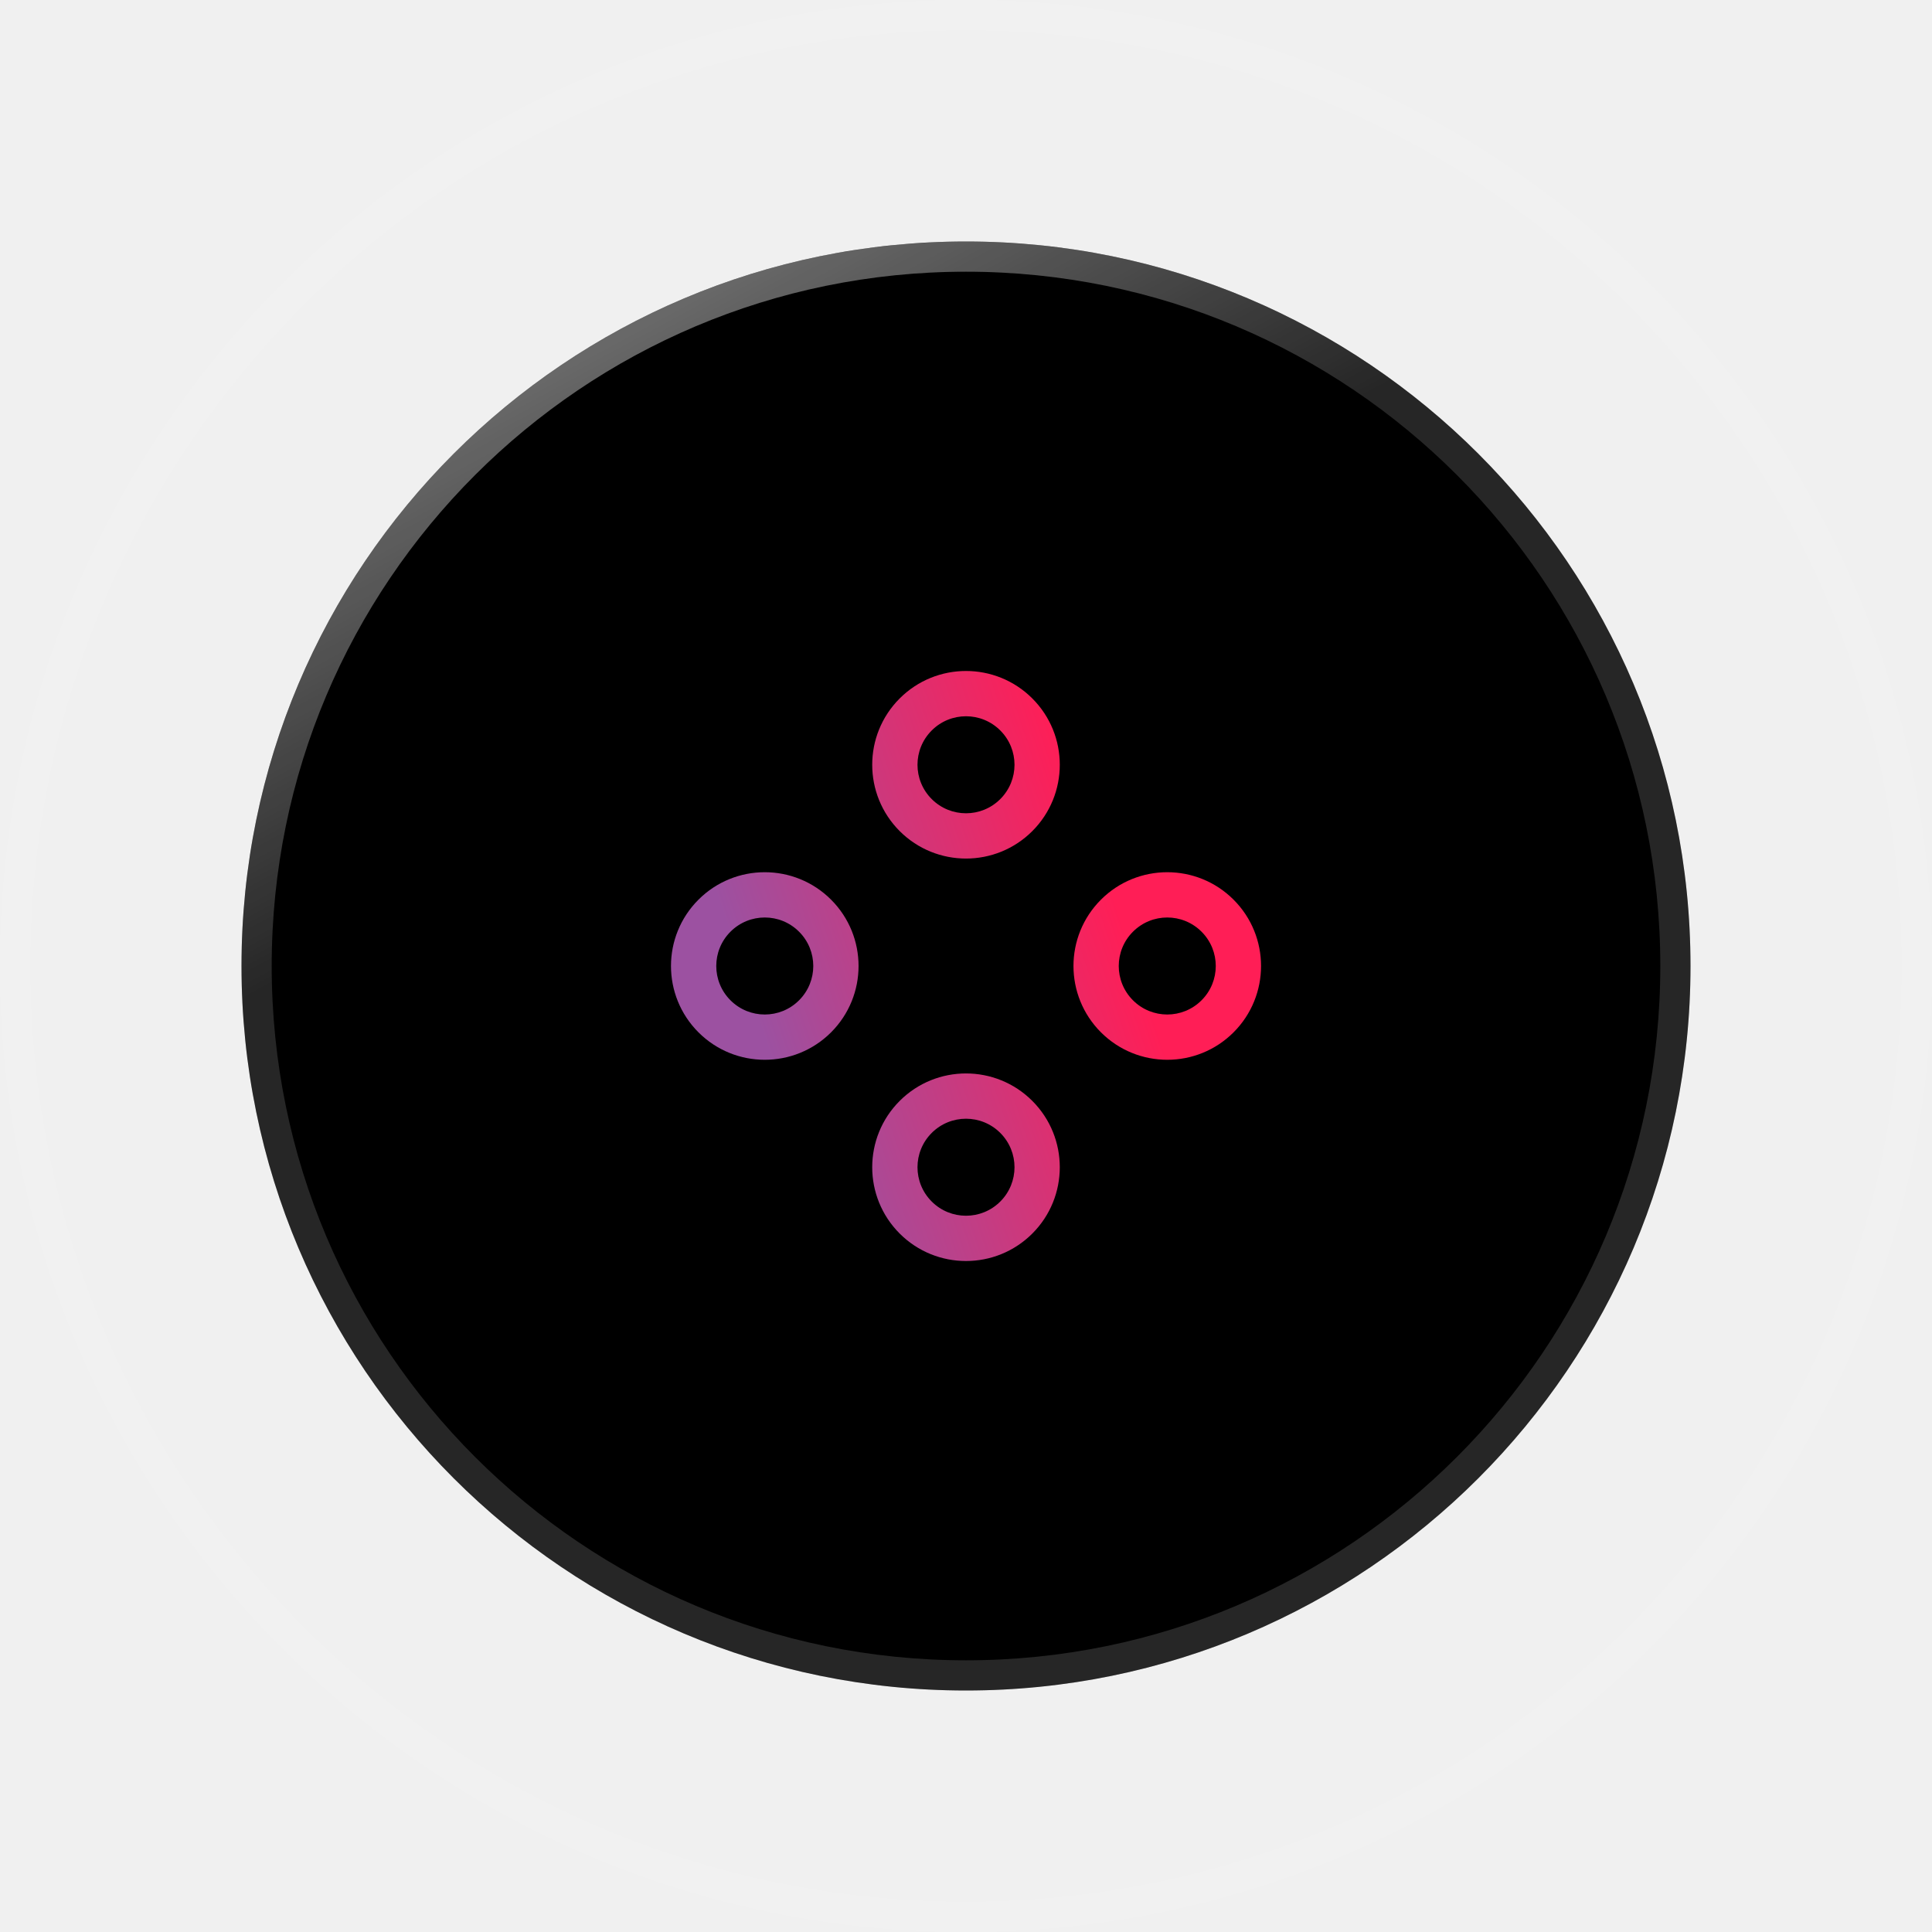
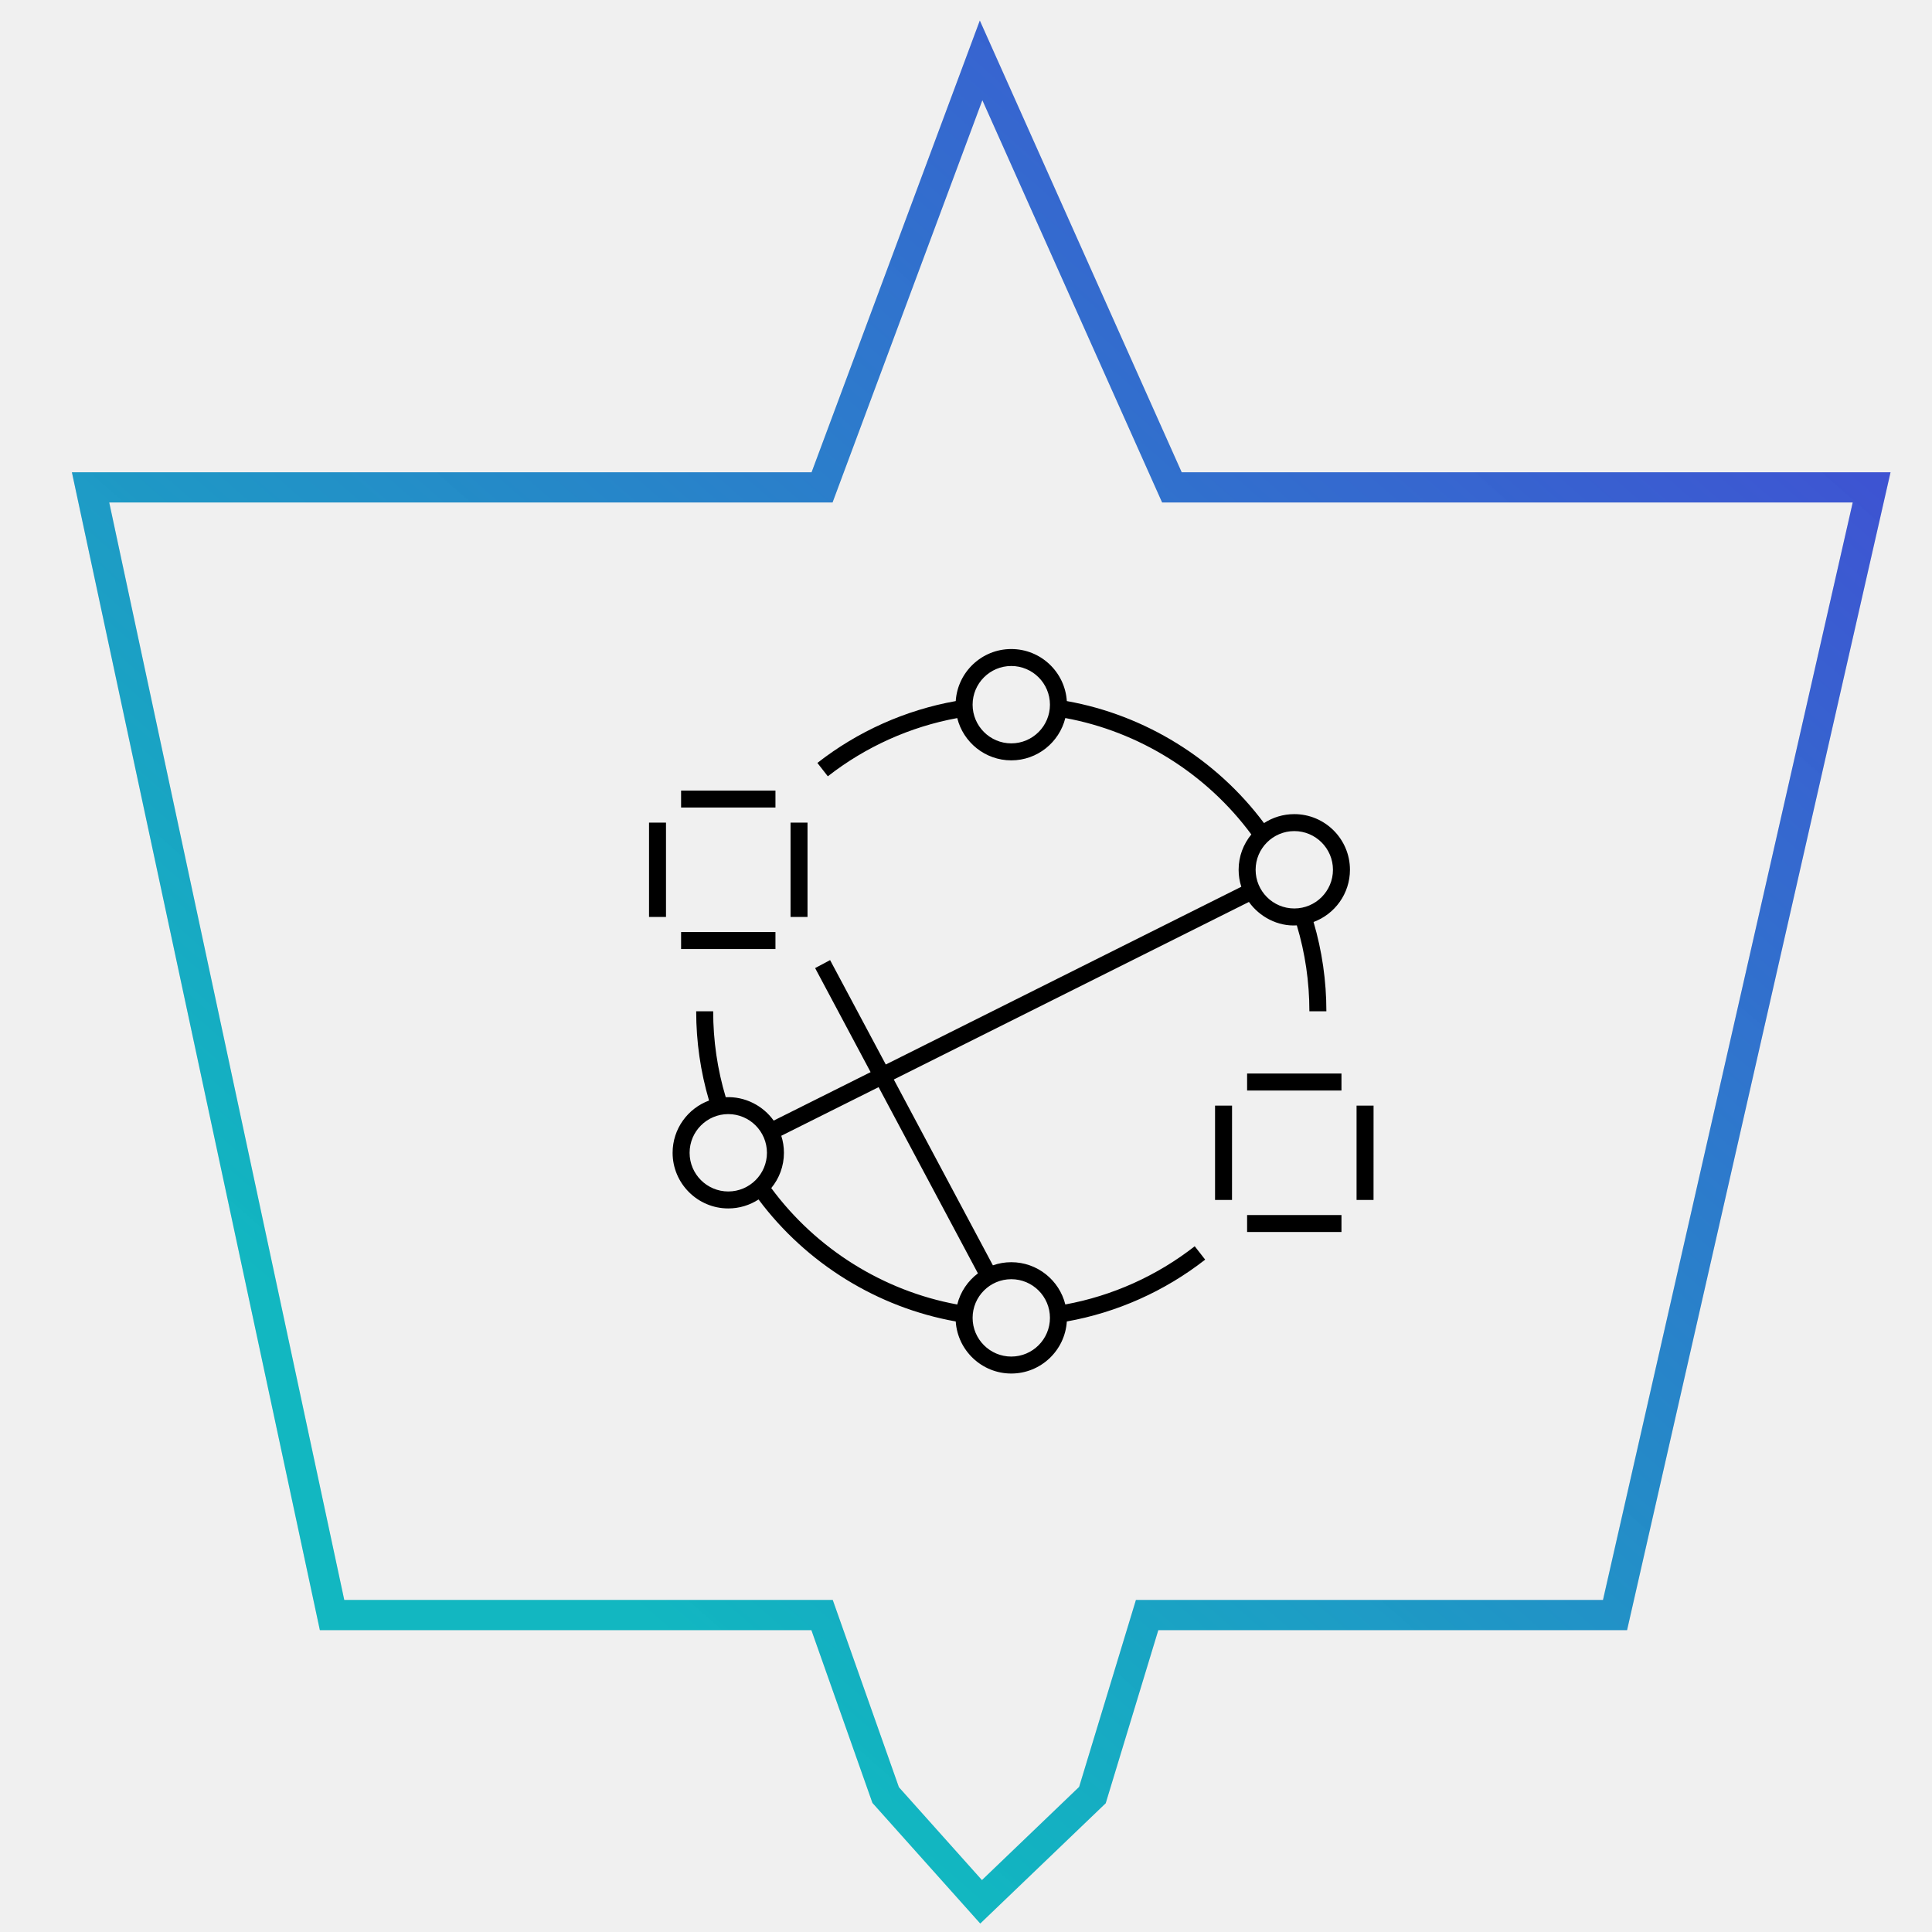
<svg xmlns="http://www.w3.org/2000/svg" width="64" height="64" viewBox="0 0 64 64" fill="none">
-   <rect x="8" y="8" width="48" height="48" rx="24" fill="black" />
-   <path fill-rule="evenodd" clip-rule="evenodd" d="M30.864 39.802C30.236 39.175 30.236 38.157 30.864 37.53C31.491 36.902 32.509 36.902 33.136 37.53C33.764 38.157 33.764 39.175 33.136 39.802C32.509 40.43 31.491 40.43 30.864 39.802ZM29.803 36.469C28.59 37.682 28.59 39.65 29.803 40.863C31.016 42.076 32.984 42.076 34.197 40.863C35.41 39.65 35.41 37.682 34.197 36.469C32.984 35.256 31.016 35.256 29.803 36.469ZM24.198 30.864C23.57 31.491 23.57 32.509 24.198 33.136C24.825 33.764 25.843 33.764 26.47 33.136C27.098 32.509 27.098 31.491 26.47 30.864C25.843 30.236 24.825 30.236 24.198 30.864ZM23.137 34.197C21.924 32.983 21.924 31.016 23.137 29.803C24.35 28.59 26.317 28.59 27.531 29.803C28.744 31.016 28.744 32.983 27.531 34.197C26.317 35.41 24.35 35.41 23.137 34.197ZM37.531 33.136C36.903 32.509 36.903 31.491 37.531 30.864C38.158 30.236 39.176 30.236 39.803 30.864C40.431 31.491 40.431 32.509 39.803 33.136C39.176 33.764 38.158 33.764 37.531 33.136ZM36.47 29.803C35.257 31.016 35.257 32.983 36.47 34.197C37.683 35.41 39.651 35.41 40.864 34.197C42.077 32.983 42.077 31.016 40.864 29.803C39.651 28.59 37.683 28.59 36.47 29.803ZM30.864 26.47C30.236 25.843 30.236 24.825 30.864 24.198C31.491 23.57 32.509 23.57 33.136 24.198C33.764 24.825 33.764 25.843 33.136 26.47C32.509 27.098 31.491 27.098 30.864 26.47ZM29.803 23.137C28.59 24.35 28.59 26.317 29.803 27.531C31.016 28.744 32.984 28.744 34.197 27.531C35.41 26.317 35.41 24.35 34.197 23.137C32.984 21.924 31.016 21.924 29.803 23.137Z" fill="url(#paint0_linear_926_5864)" />
-   <rect x="8.5" y="8.5" width="47" height="47" rx="23.5" stroke="url(#paint1_radial_926_5864)" stroke-opacity="0.15" />
-   <rect x="8.5" y="8.5" width="47" height="47" rx="23.5" stroke="url(#paint2_linear_926_5864)" stroke-opacity="0.5" />
-   <rect x="0.5" y="0.5" width="63" height="63" rx="31.5" stroke="white" stroke-opacity="0.1" />
+   <path d="M53.5 53.5L62 16.145H38.821L32.5 2L27.232 16.145H3L11 53.5H20.5H27.232L29.339 59.464L32.5 63L36.188 59.464L38 53.5H45.5H53.5Z" stroke="#DADADA" />
+   <path d="M53.5 53.5L62 16.145H38.821L32.5 2L27.232 16.145H3L11 53.5H20.5H27.232L29.339 59.464L32.5 63L36.188 59.464L38 53.5H45.5H53.5Z" stroke="url(#paint0_linear_43_177)" />
+   <g clip-path="url(#clip0_43_177)">
+     <path d="M33.5 45.5C32.523 45.5 31.722 44.736 31.66 43.775C29.066 43.312 26.71 41.854 25.128 39.734C24.839 39.922 24.494 40.031 24.125 40.031C23.109 40.031 22.281 39.204 22.281 38.188C22.281 37.395 22.784 36.717 23.488 36.457C23.206 35.502 23.062 34.507 23.062 33.5H23.625C23.625 34.469 23.765 35.427 24.041 36.346C24.683 36.316 25.279 36.63 25.629 37.121L28.84 35.516L27.002 32.069L27.498 31.805L29.343 35.263L41.12 29.375C41.062 29.198 41.031 29.009 41.031 28.812C41.031 28.369 41.189 27.961 41.452 27.642C39.963 25.627 37.74 24.237 35.29 23.786C35.091 24.59 34.363 25.188 33.5 25.188C32.636 25.188 31.909 24.59 31.71 23.787C30.152 24.073 28.676 24.737 27.423 25.716L27.077 25.273C28.414 24.227 29.994 23.521 31.66 23.224C31.722 22.263 32.523 21.5 33.5 21.5C34.477 21.5 35.278 22.263 35.34 23.224C37.932 23.687 40.289 25.145 41.872 27.266C42.161 27.078 42.505 26.969 42.875 26.969C43.892 26.969 44.719 27.796 44.719 28.812C44.719 29.605 44.216 30.283 43.513 30.542C43.794 31.498 43.938 32.492 43.938 33.5H43.375C43.375 32.53 43.235 31.573 42.959 30.654C42.33 30.696 41.722 30.37 41.372 29.878L29.608 35.76L32.891 41.916C33.082 41.848 33.287 41.812 33.5 41.812C34.363 41.812 35.091 42.409 35.29 43.212C36.846 42.927 38.323 42.264 39.577 41.284L39.923 41.727C38.584 42.773 37.004 43.478 35.34 43.775C35.278 44.737 34.477 45.5 33.5 45.5ZM33.5 42.375C32.794 42.375 32.219 42.949 32.219 43.656C32.219 44.363 32.794 44.938 33.5 44.938C34.206 44.938 34.781 44.363 34.781 43.656C34.781 42.949 34.206 42.375 33.5 42.375ZM25.549 39.357C27.037 41.372 29.26 42.763 31.71 43.213C31.814 42.795 32.06 42.433 32.395 42.182L29.105 36.013L25.881 37.624C25.938 37.802 25.969 37.991 25.969 38.188C25.969 38.631 25.811 39.039 25.549 39.357ZM24.125 36.906C23.419 36.906 22.844 37.48 22.844 38.188C22.844 38.895 23.419 39.469 24.125 39.469C24.831 39.469 25.406 38.894 25.406 38.188C25.406 37.481 24.831 36.906 24.125 36.906ZM42.875 27.531C42.169 27.531 41.594 28.106 41.594 28.812C41.594 29.519 42.168 30.094 42.875 30.094C43.582 30.094 44.156 29.519 44.156 28.812C44.156 28.106 43.581 27.531 42.875 27.531ZM33.5 22.062C32.794 22.062 32.219 22.637 32.219 23.344C32.219 24.05 32.794 24.625 33.5 24.625C34.206 24.625 34.781 24.05 34.781 23.344C34.781 22.637 34.206 22.062 33.5 22.062ZM44.438 40.812H41.312V40.25H44.438V40.812ZM45.5 39.75H44.938V36.625H45.501L45.5 39.75ZM40.812 39.75H40.25V36.625H40.813L40.812 39.75ZM44.438 36.125H41.312V35.562H44.438V36.125ZM25.688 31.438H22.562V30.875H25.688V31.438ZM26.75 30.375H26.188V27.25H26.75C26.75 27.25 26.75 30.375 26.75 30.375ZM22.062 30.375H21.5V27.25H22.062V30.375V30.375ZM25.688 26.75H22.562V26.188H25.688V26.75Z" fill="black" />
+   </g>
  <defs>
-     <linearGradient id="paint0_linear_926_5864" x1="39.518" y1="37.581" x2="27.676" y2="41.528" gradientUnits="userSpaceOnUse">
-       <stop stop-color="#FF1E56" />
-       <stop offset="1" stop-color="#9C51A1" />
+     <linearGradient id="paint0_linear_43_177" x1="70.5" y1="19.5" x2="32.5" y2="63" gradientUnits="userSpaceOnUse">
+       <stop stop-color="#404FD3" />
+       <stop offset="1" stop-color="#0BB5C0" stop-opacity="0.97" />
    </linearGradient>
-     <radialGradient id="paint1_radial_926_5864" cx="0" cy="0" r="1" gradientUnits="userSpaceOnUse" gradientTransform="translate(32 8) rotate(90) scale(61.7143)">
-       <stop stop-color="white" />
-       <stop offset="1" stop-color="white" />
-     </radialGradient>
-     <linearGradient id="paint2_linear_926_5864" x1="8" y1="8" x2="18.5" y2="27.5" gradientUnits="userSpaceOnUse">
-       <stop stop-color="white" />
-       <stop offset="1" stop-color="white" stop-opacity="0" />
-     </linearGradient>
+     <clipPath id="clip0_43_177">
+       <rect width="25" height="25" fill="white" transform="translate(21 21)" />
+     </clipPath>
  </defs>
</svg>
